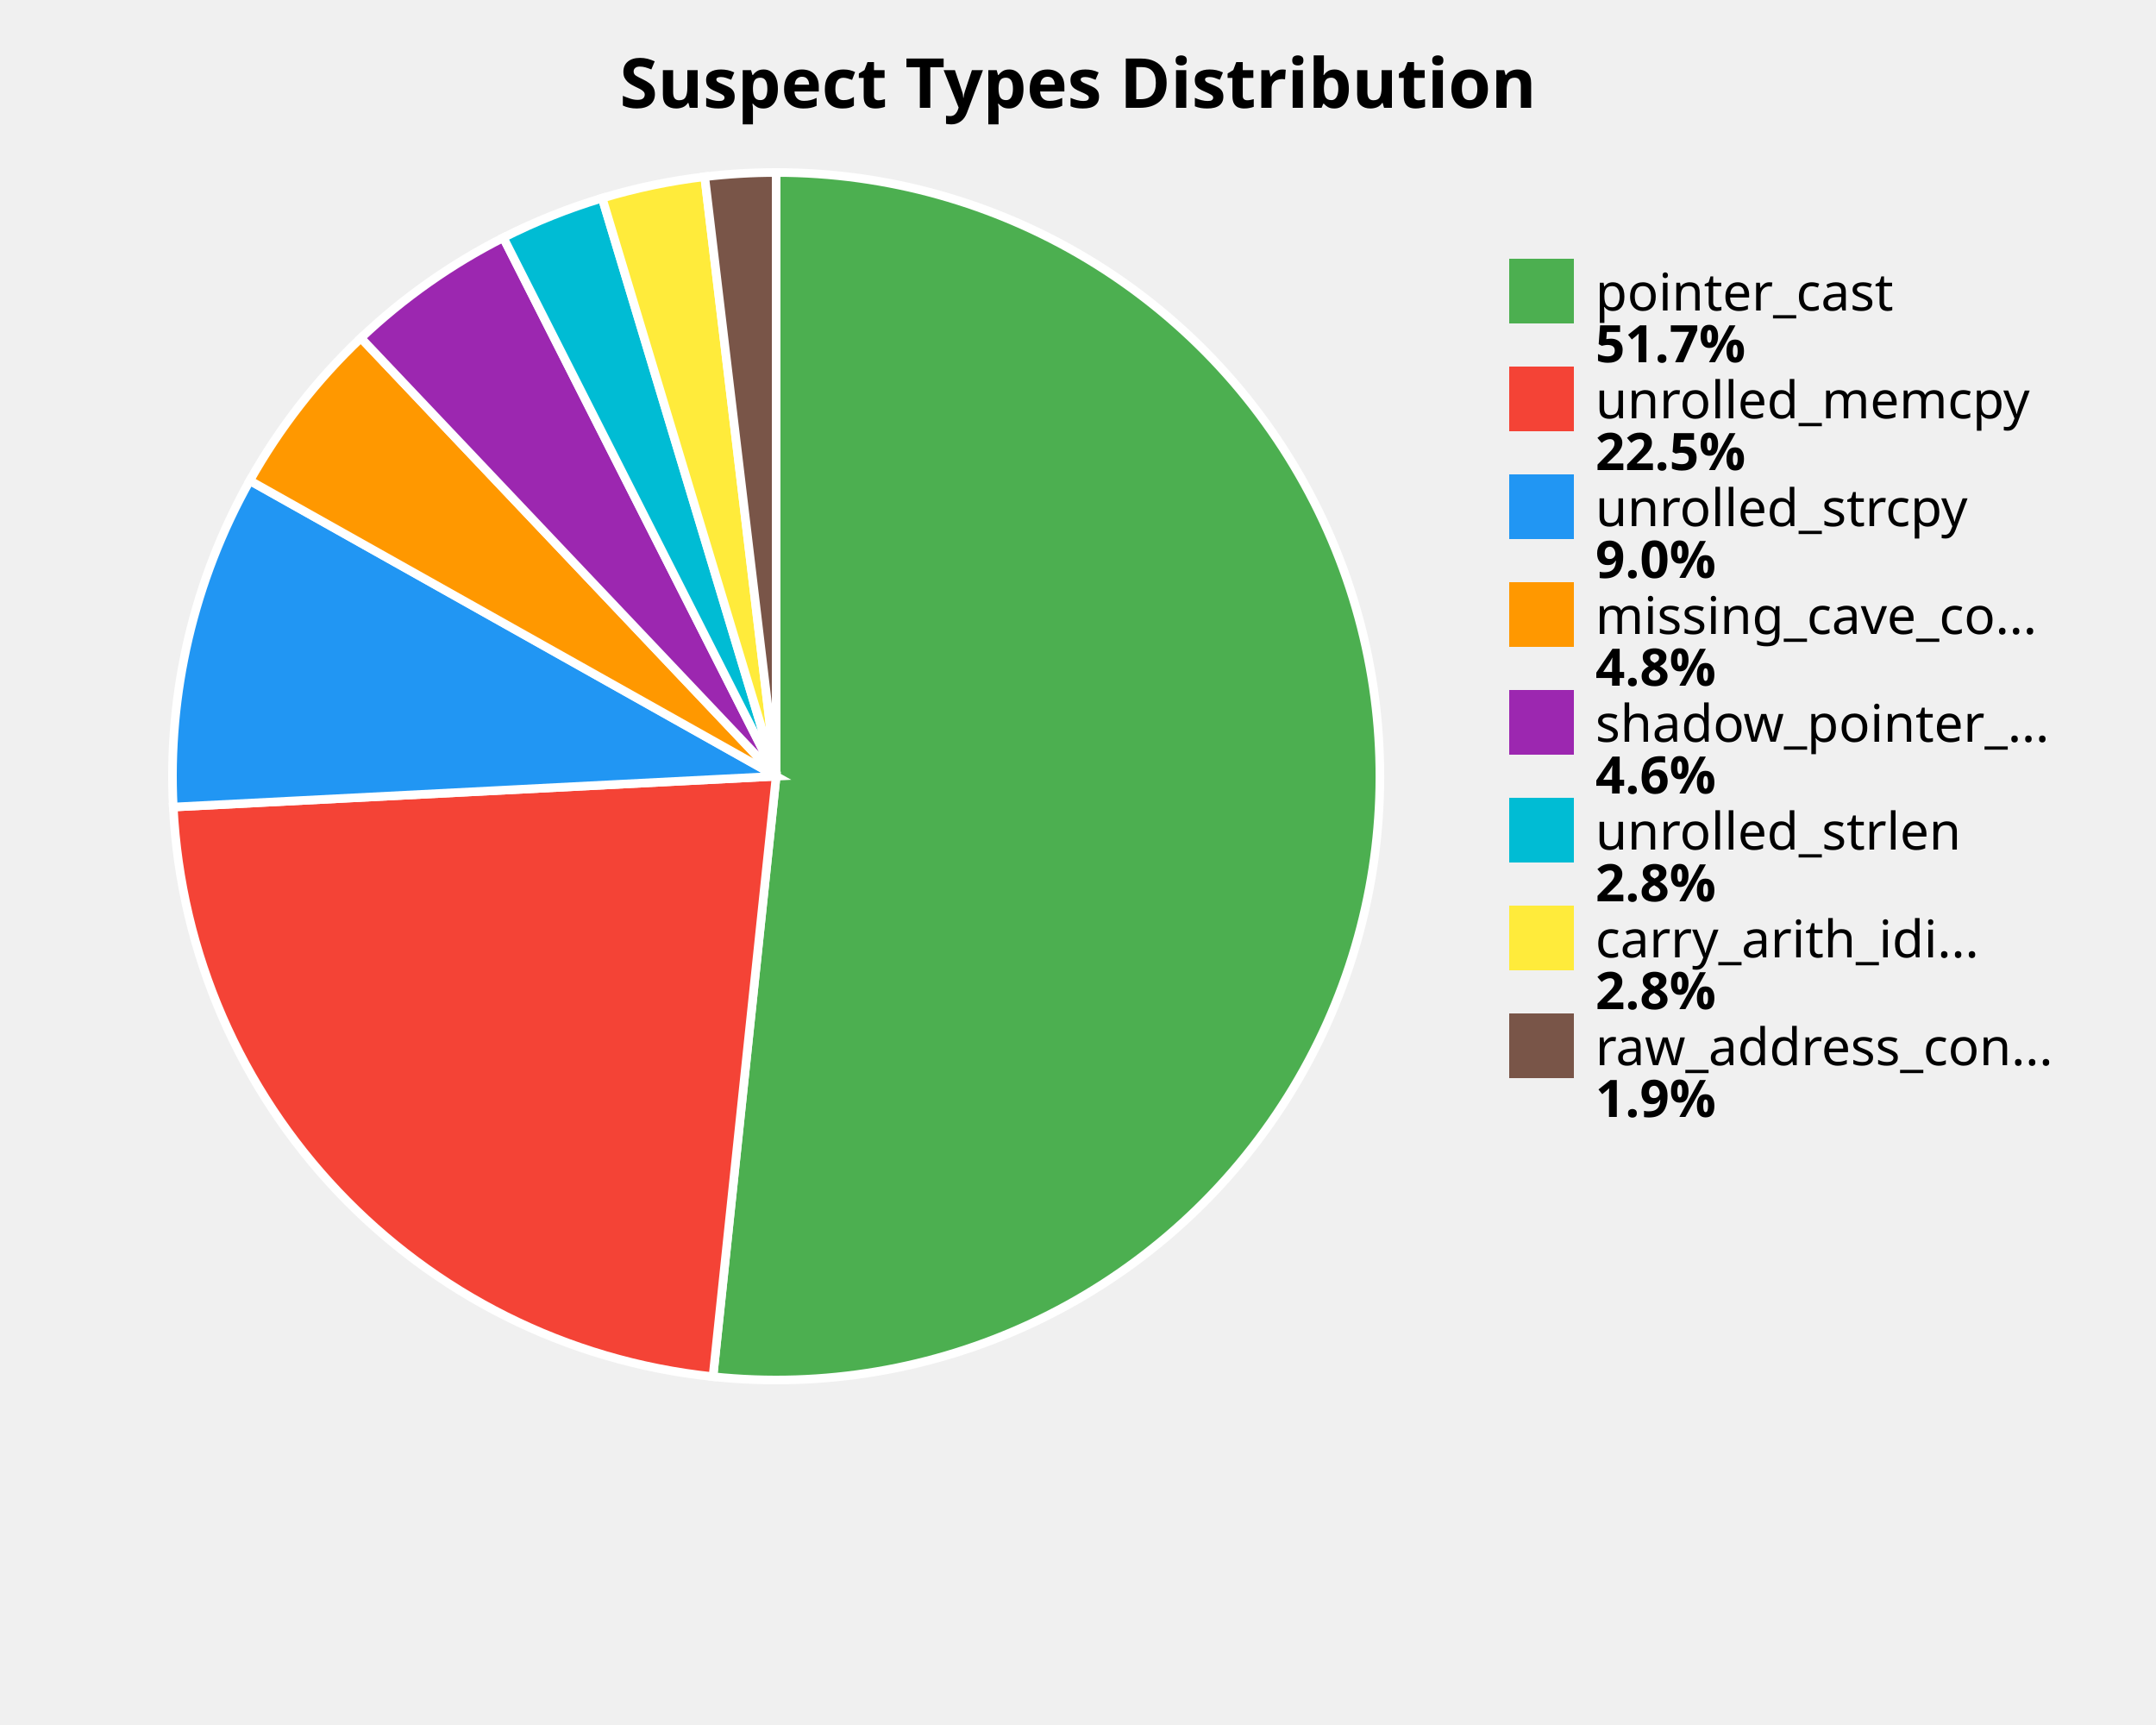
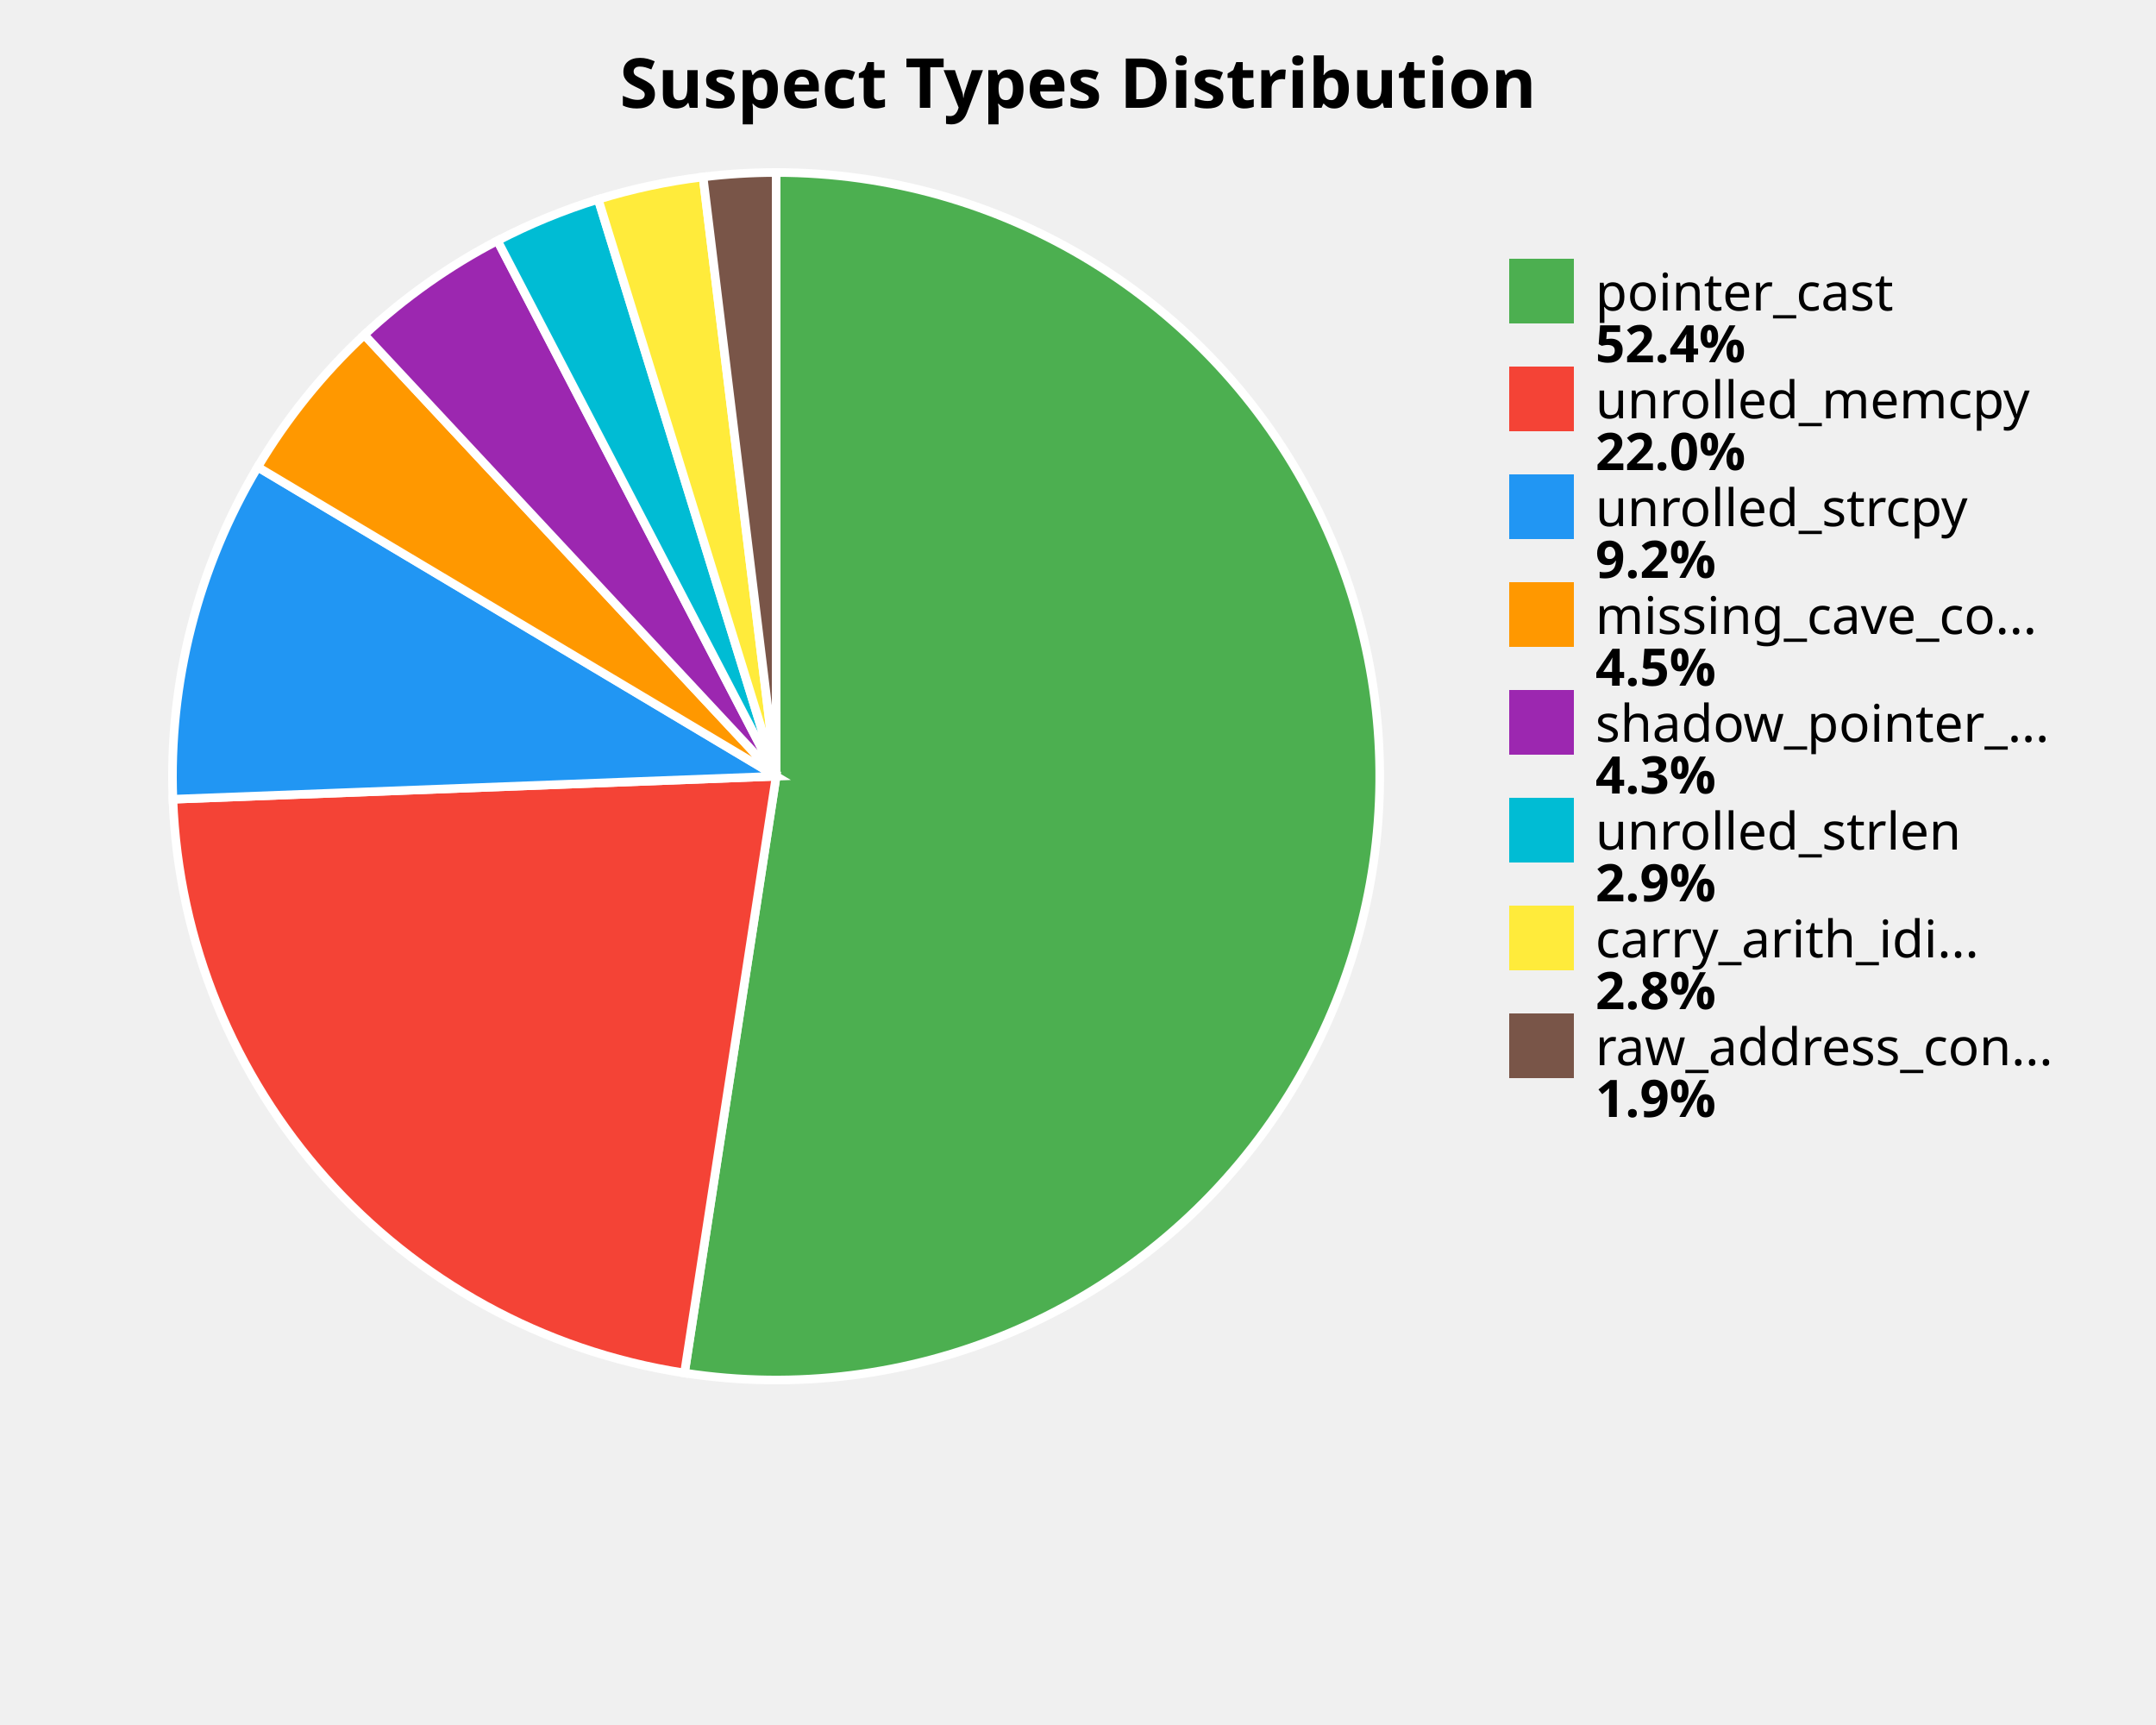
<svg xmlns="http://www.w3.org/2000/svg" width="500" height="400" viewBox="0 0 500 400">
  <style>
    .title { font: bold 16px sans-serif; }
    .label { font: 12px sans-serif; }
    .value { font: bold 12px sans-serif; }
  </style>
  <rect width="100%%" height="100%%" fill="white" />
  <text x="250" y="25" class="title" text-anchor="middle">Suspect Types Distribution</text>
-   <path d="M 180,180 L 180.00,40.00 A 140,140 0 1,1 165.35,319.23 Z" fill="#4CAF50" stroke="white" stroke-width="2" />
-   <path d="M 180,180 L 165.35,319.23 A 140,140 0 0,1 40.18,187.14 Z" fill="#F44336" stroke="white" stroke-width="2" />
-   <path d="M 180,180 L 40.18,187.14 A 140,140 0 0,1 57.93,111.45 Z" fill="#2196F3" stroke="white" stroke-width="2" />
-   <path d="M 180,180 L 57.93,111.45 A 140,140 0 0,1 83.70,78.38 Z" fill="#FF9800" stroke="white" stroke-width="2" />
-   <path d="M 180,180 L 83.70,78.38 A 140,140 0 0,1 116.73,55.11 Z" fill="#9C27B0" stroke="white" stroke-width="2" />
-   <path d="M 180,180 L 116.73,55.11 A 140,140 0 0,1 139.65,45.94 Z" fill="#00BCD4" stroke="white" stroke-width="2" />
-   <path d="M 180,180 L 139.65,45.94 A 140,140 0 0,1 163.43,40.98 Z" fill="#FFEB3B" stroke="white" stroke-width="2" />
-   <path d="M 180,180 L 163.43,40.98 A 140,140 0 0,1 180.00,40.00 Z" fill="#795548" stroke="white" stroke-width="2" />
+   <path d="M 180,180 L 180.00,40.00 A 140,140 0 1,1 158.74,318.38 Z" fill="#4CAF50" stroke="white" stroke-width="2" />
+   <path d="M 180,180 L 158.74,318.38 A 140,140 0 0,1 40.10,185.33 Z" fill="#F44336" stroke="white" stroke-width="2" />
+   <path d="M 180,180 L 40.10,185.33 A 140,140 0 0,1 59.76,108.30 Z" fill="#2196F3" stroke="white" stroke-width="2" />
+   <path d="M 180,180 L 59.76,108.30 A 140,140 0 0,1 84.49,77.64 Z" fill="#FF9800" stroke="white" stroke-width="2" />
+   <path d="M 180,180 L 84.49,77.64 A 140,140 0 0,1 115.37,55.81 Z" fill="#9C27B0" stroke="white" stroke-width="2" />
+   <path d="M 180,180 L 115.37,55.81 A 140,140 0 0,1 138.73,46.22 Z" fill="#00BCD4" stroke="white" stroke-width="2" />
+   <path d="M 180,180 L 138.73,46.22 A 140,140 0 0,1 163.05,41.03 Z" fill="#FFEB3B" stroke="white" stroke-width="2" />
+   <path d="M 180,180 L 163.05,41.03 A 140,140 0 0,1 180.00,40.00 Z" fill="#795548" stroke="white" stroke-width="2" />
  <rect x="350" y="60" width="15" height="15" fill="#4CAF50" />
  <text x="370" y="72" class="label">pointer_cast</text>
-   <text x="370" y="84" class="value">51.7%</text>
+   <text x="370" y="84" class="value">52.4%</text>
  <rect x="350" y="85" width="15" height="15" fill="#F44336" />
  <text x="370" y="97" class="label">unrolled_memcpy</text>
-   <text x="370" y="109" class="value">22.5%</text>
+   <text x="370" y="109" class="value">22.0%</text>
  <rect x="350" y="110" width="15" height="15" fill="#2196F3" />
  <text x="370" y="122" class="label">unrolled_strcpy</text>
-   <text x="370" y="134" class="value">9.0%</text>
+   <text x="370" y="134" class="value">9.2%</text>
  <rect x="350" y="135" width="15" height="15" fill="#FF9800" />
  <text x="370" y="147" class="label">missing_cave_co...</text>
-   <text x="370" y="159" class="value">4.8%</text>
+   <text x="370" y="159" class="value">4.5%</text>
  <rect x="350" y="160" width="15" height="15" fill="#9C27B0" />
  <text x="370" y="172" class="label">shadow_pointer_...</text>
-   <text x="370" y="184" class="value">4.6%</text>
+   <text x="370" y="184" class="value">4.3%</text>
  <rect x="350" y="185" width="15" height="15" fill="#00BCD4" />
  <text x="370" y="197" class="label">unrolled_strlen</text>
-   <text x="370" y="209" class="value">2.8%</text>
+   <text x="370" y="209" class="value">2.9%</text>
  <rect x="350" y="210" width="15" height="15" fill="#FFEB3B" />
  <text x="370" y="222" class="label">carry_arith_idi...</text>
  <text x="370" y="234" class="value">2.8%</text>
  <rect x="350" y="235" width="15" height="15" fill="#795548" />
  <text x="370" y="247" class="label">raw_address_con...</text>
  <text x="370" y="259" class="value">1.9%</text>
</svg>
